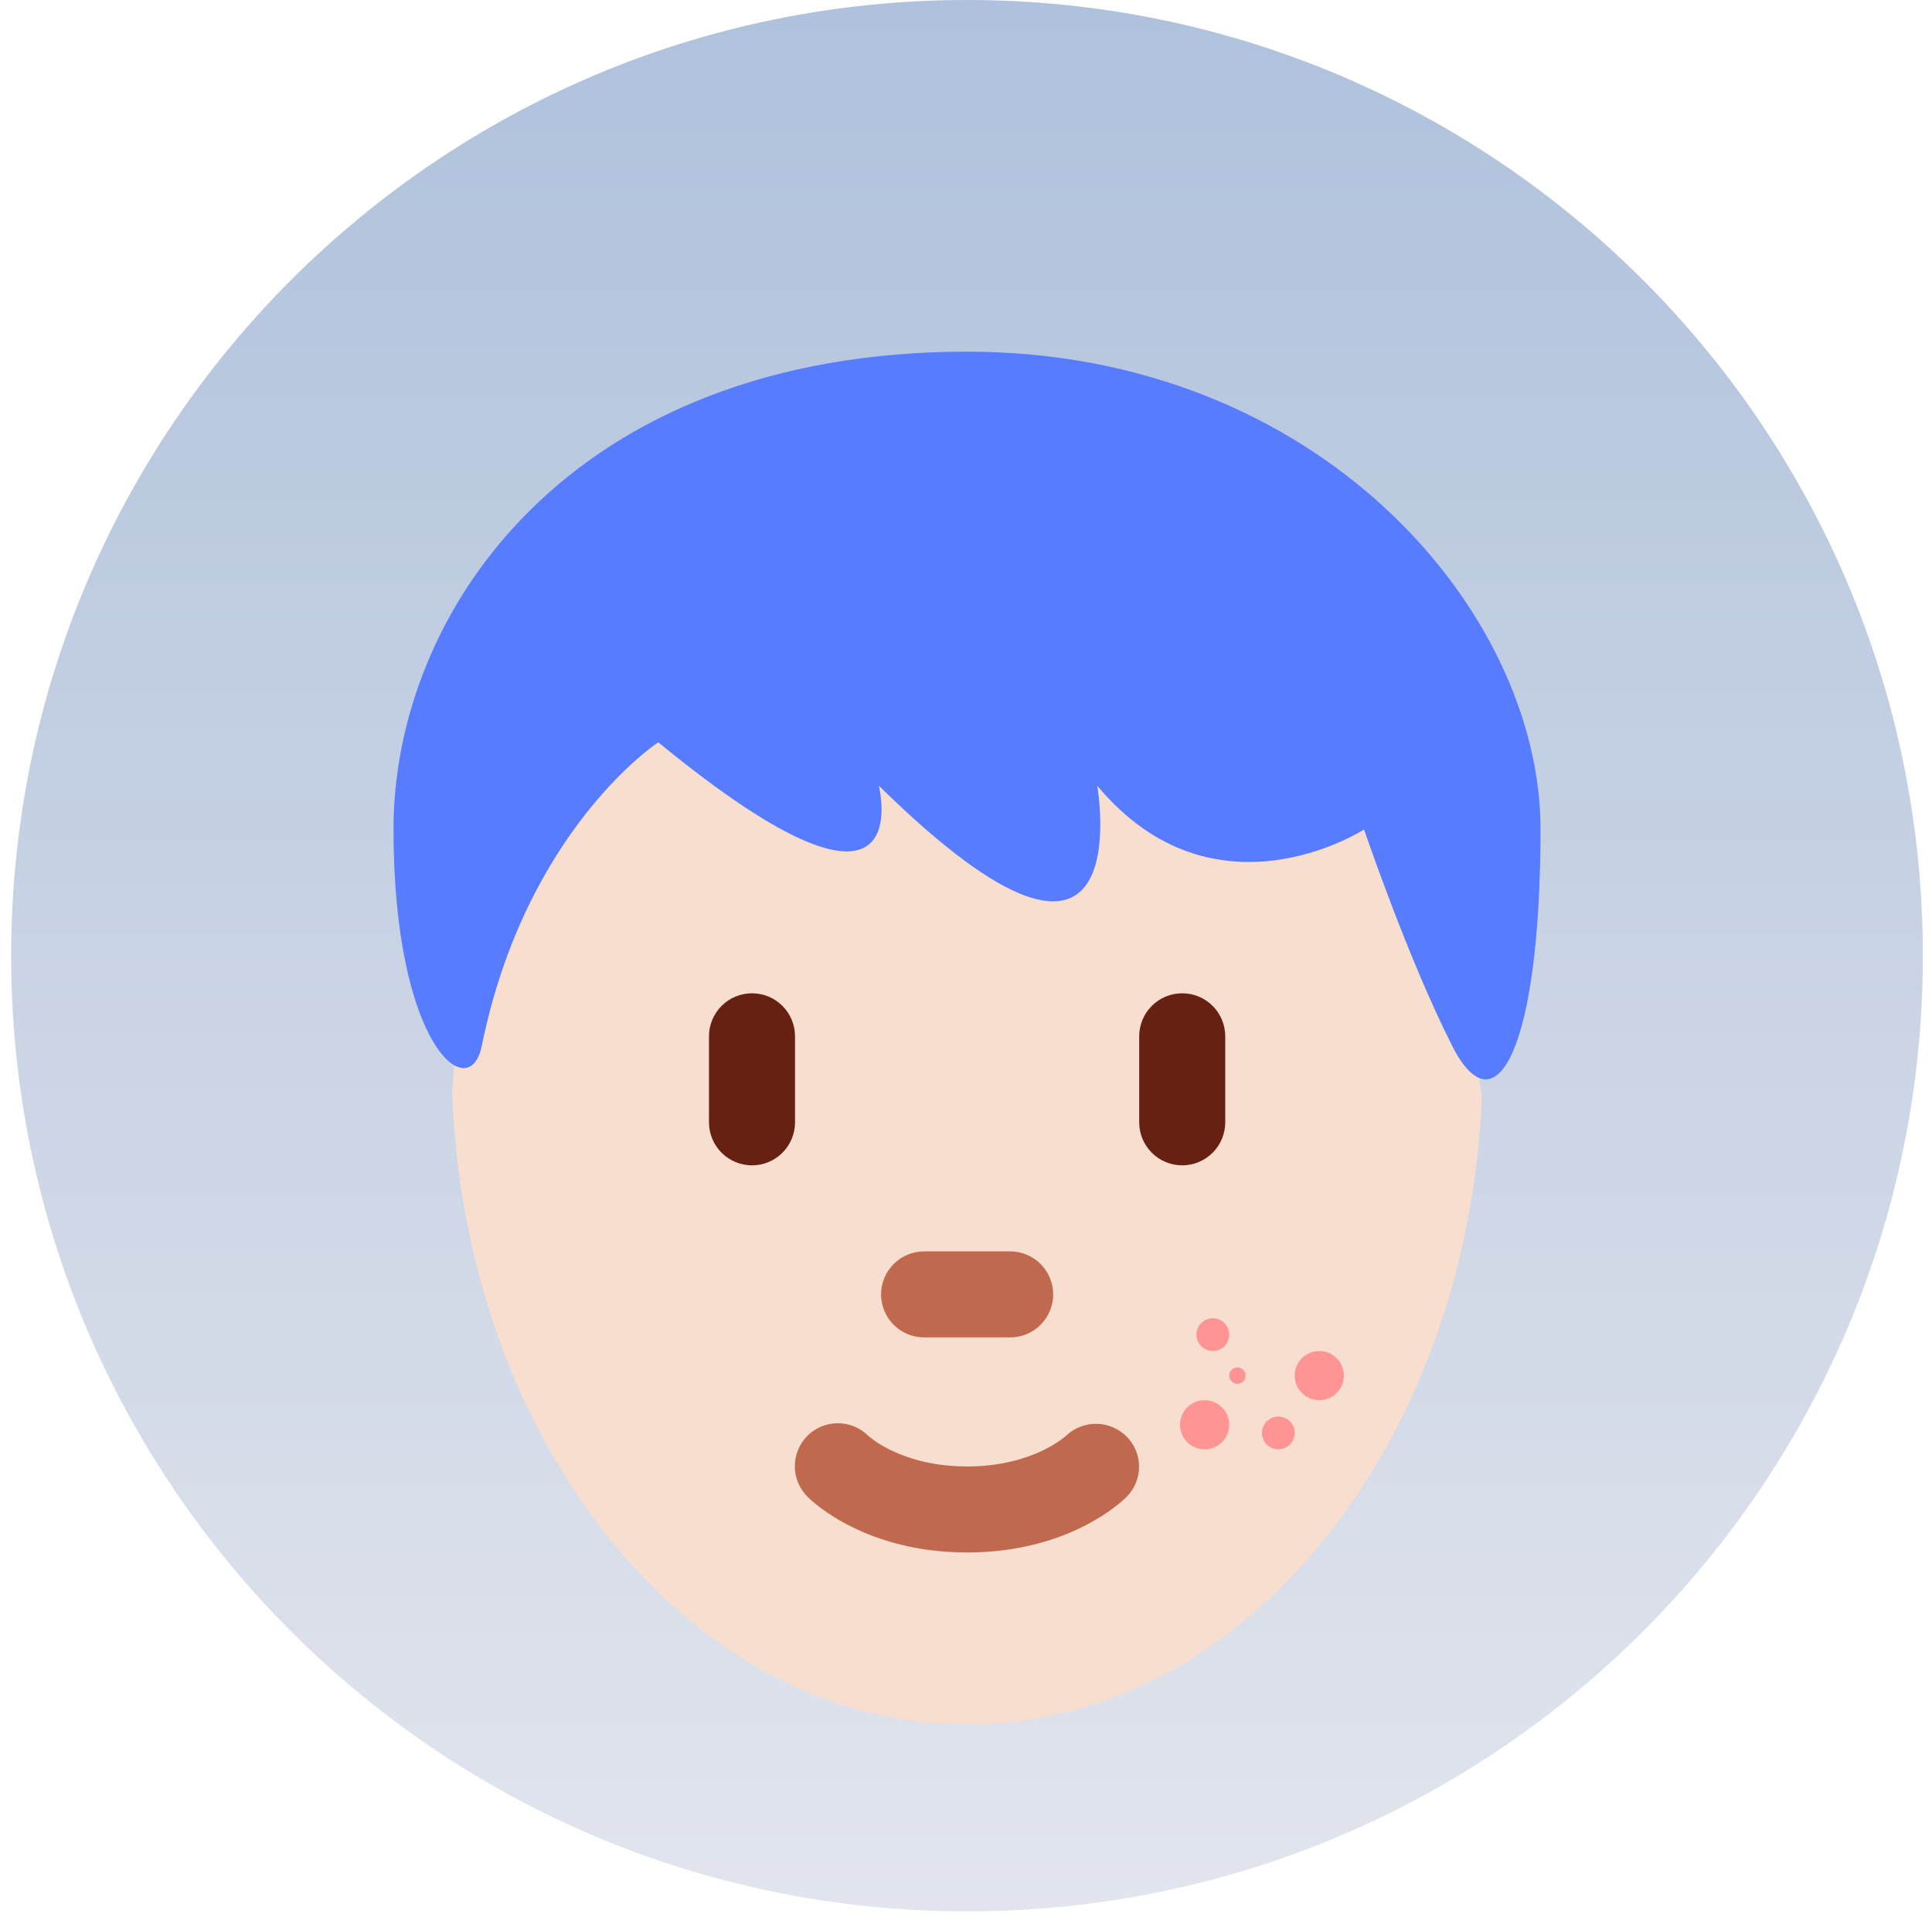
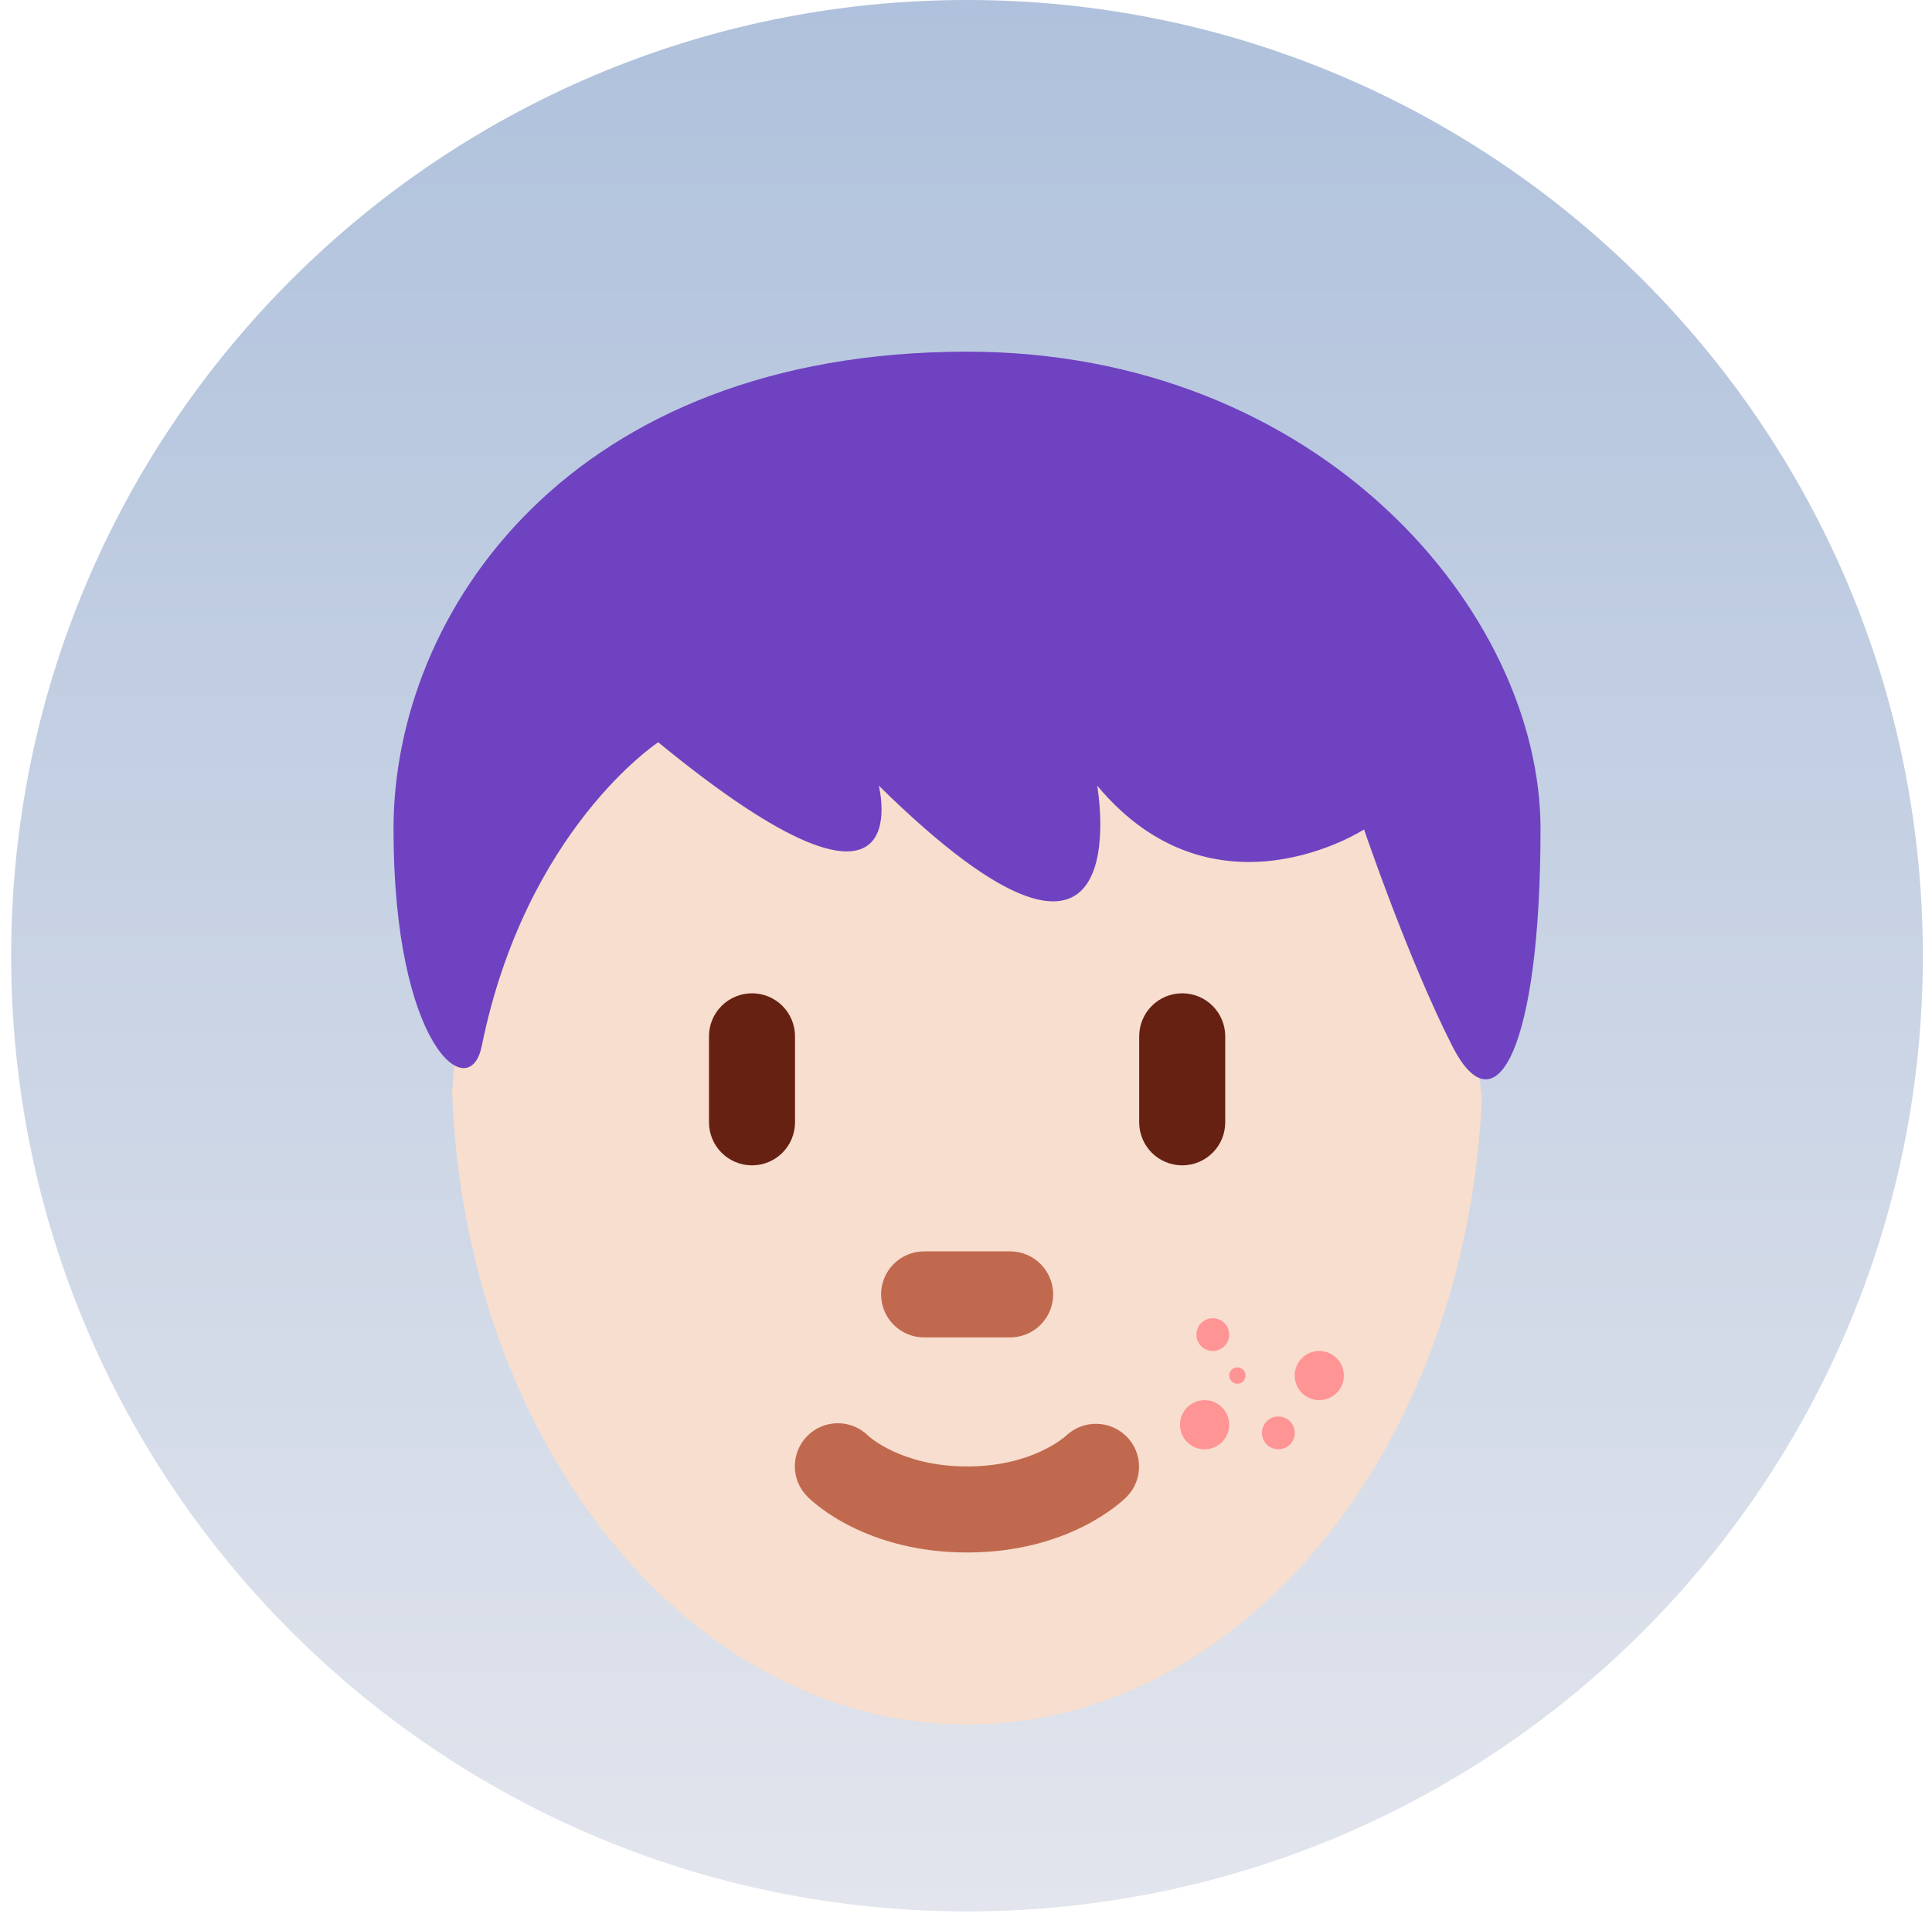
<svg xmlns="http://www.w3.org/2000/svg" width="127" height="126" viewBox="0 0 127 126" fill="none">
-   <circle cx="63.567" cy="62.833" r="62.833" fill="url(#paint0_linear_4741_2341)" />
-   <path d="M78.727 46.326C67.415 46.326 42.948 43.385 42.948 43.385C42.948 43.385 38.056 48.766 35.228 51.594C29.959 56.863 30.417 63.531 29.719 71.848C30.587 94.964 45.386 113.382 63.572 113.382C81.654 113.382 96.394 95.17 97.409 72.233C96.413 61.967 89.502 46.326 78.727 46.326Z" fill="#F7DECE" />
+   <circle cx="63.567" cy="62.833" r="62.833" fill="url(#paint0_linear_1_73)" />
+   <path d="M78.727 46.328C67.415 46.328 42.948 43.387 42.948 43.387C42.948 43.387 38.056 48.768 35.228 51.596C29.959 56.865 30.417 63.533 29.719 71.85C30.587 94.966 45.386 113.384 63.572 113.384C81.654 113.384 96.394 95.172 97.409 72.235C96.413 61.969 89.502 46.328 78.727 46.328Z" fill="#F7DECE" />
  <path d="M63.574 102.069C56.936 102.069 53.464 98.789 53.09 98.413C52.556 97.886 52.253 97.169 52.248 96.419C52.243 95.669 52.536 94.948 53.062 94.414C53.589 93.88 54.306 93.577 55.056 93.572C55.806 93.566 56.527 93.859 57.061 94.386C57.205 94.519 59.34 96.413 63.574 96.413C67.869 96.413 70.002 94.462 70.092 94.38C70.635 93.871 71.356 93.595 72.1 93.61C72.844 93.626 73.552 93.931 74.074 94.462C74.591 94.99 74.88 95.701 74.876 96.441C74.873 97.18 74.579 97.889 74.057 98.413C73.684 98.789 70.211 102.069 63.574 102.069ZM66.402 87.929H60.746C59.996 87.929 59.276 87.631 58.746 87.101C58.216 86.571 57.918 85.851 57.918 85.101C57.918 84.351 58.216 83.632 58.746 83.102C59.276 82.571 59.996 82.273 60.746 82.273H66.402C67.152 82.273 67.871 82.571 68.401 83.102C68.932 83.632 69.23 84.351 69.23 85.101C69.23 85.851 68.932 86.571 68.401 87.101C67.871 87.631 67.152 87.929 66.402 87.929Z" fill="#C1694F" />
  <path d="M49.433 76.617C48.683 76.617 47.964 76.319 47.434 75.788C46.903 75.258 46.605 74.539 46.605 73.789V68.133C46.605 67.383 46.903 66.663 47.434 66.133C47.964 65.603 48.683 65.305 49.433 65.305C50.183 65.305 50.903 65.603 51.433 66.133C51.963 66.663 52.261 67.383 52.261 68.133V73.789C52.261 74.539 51.963 75.258 51.433 75.788C50.903 76.319 50.183 76.617 49.433 76.617ZM77.713 76.617C76.963 76.617 76.244 76.319 75.713 75.788C75.183 75.258 74.885 74.539 74.885 73.789V68.133C74.885 67.383 75.183 66.663 75.713 66.133C76.244 65.603 76.963 65.305 77.713 65.305C78.463 65.305 79.182 65.603 79.713 66.133C80.243 66.663 80.541 67.383 80.541 68.133V73.789C80.541 74.539 80.243 75.258 79.713 75.788C79.182 76.319 78.463 76.617 77.713 76.617Z" fill="#662113" />
-   <path d="M63.567 23.121C86.77 23.121 101.266 40.242 101.266 54.509C101.266 68.773 98.365 74.485 95.466 68.773C92.564 63.069 89.666 54.534 89.666 54.534C89.666 54.534 79.83 60.905 72.124 51.652C72.124 51.652 75.17 68.773 57.767 51.652C57.767 51.652 60.668 63.069 43.268 48.802C43.268 48.802 34.566 54.509 31.667 68.773C30.864 72.735 25.867 68.773 25.867 54.509C25.864 40.242 37.465 23.121 63.567 23.121Z" fill="#577CFF" />
-   <circle cx="79.724" cy="87.747" r="1.077" fill="#FF9494" />
-   <circle cx="81.339" cy="90.441" r="0.539" fill="#FF9494" />
-   <circle cx="79.184" cy="93.672" r="1.616" fill="#FF9494" />
-   <circle cx="84.032" cy="94.21" r="1.077" fill="#FF9494" />
-   <circle cx="86.723" cy="90.44" r="1.616" fill="#FF9494" />
+   <path d="M63.567 23.121C86.77 23.121 101.266 40.242 101.266 54.509C101.266 68.773 98.365 74.485 95.466 68.773C92.564 63.069 89.666 54.534 89.666 54.534C89.666 54.534 79.83 60.905 72.124 51.652C72.124 51.652 75.17 68.773 57.767 51.652C57.767 51.652 60.668 63.069 43.268 48.802C43.268 48.802 34.566 54.509 31.667 68.773C30.864 72.735 25.867 68.773 25.867 54.509C25.864 40.242 37.465 23.121 63.567 23.121Z" fill="#6F42C1" />
+   <circle cx="79.724" cy="87.745" r="1.077" fill="#FF9494" />
+   <circle cx="81.339" cy="90.437" r="0.539" fill="#FF9494" />
+   <circle cx="79.184" cy="93.67" r="1.616" fill="#FF9494" />
+   <circle cx="84.032" cy="94.206" r="1.077" fill="#FF9494" />
+   <circle cx="86.723" cy="90.436" r="1.616" fill="#FF9494" />
  <defs>
-     <linearGradient id="paint0_linear_4741_2341" x1="63.567" y1="0" x2="63.567" y2="125.665" gradientUnits="userSpaceOnUse">
+     <linearGradient id="paint0_linear_1_73" x1="63.567" y1="0" x2="63.567" y2="125.665" gradientUnits="userSpaceOnUse">
      <stop stop-color="#AFC1DC" />
      <stop offset="1" stop-color="#E2E5ED" />
    </linearGradient>
  </defs>
</svg>
